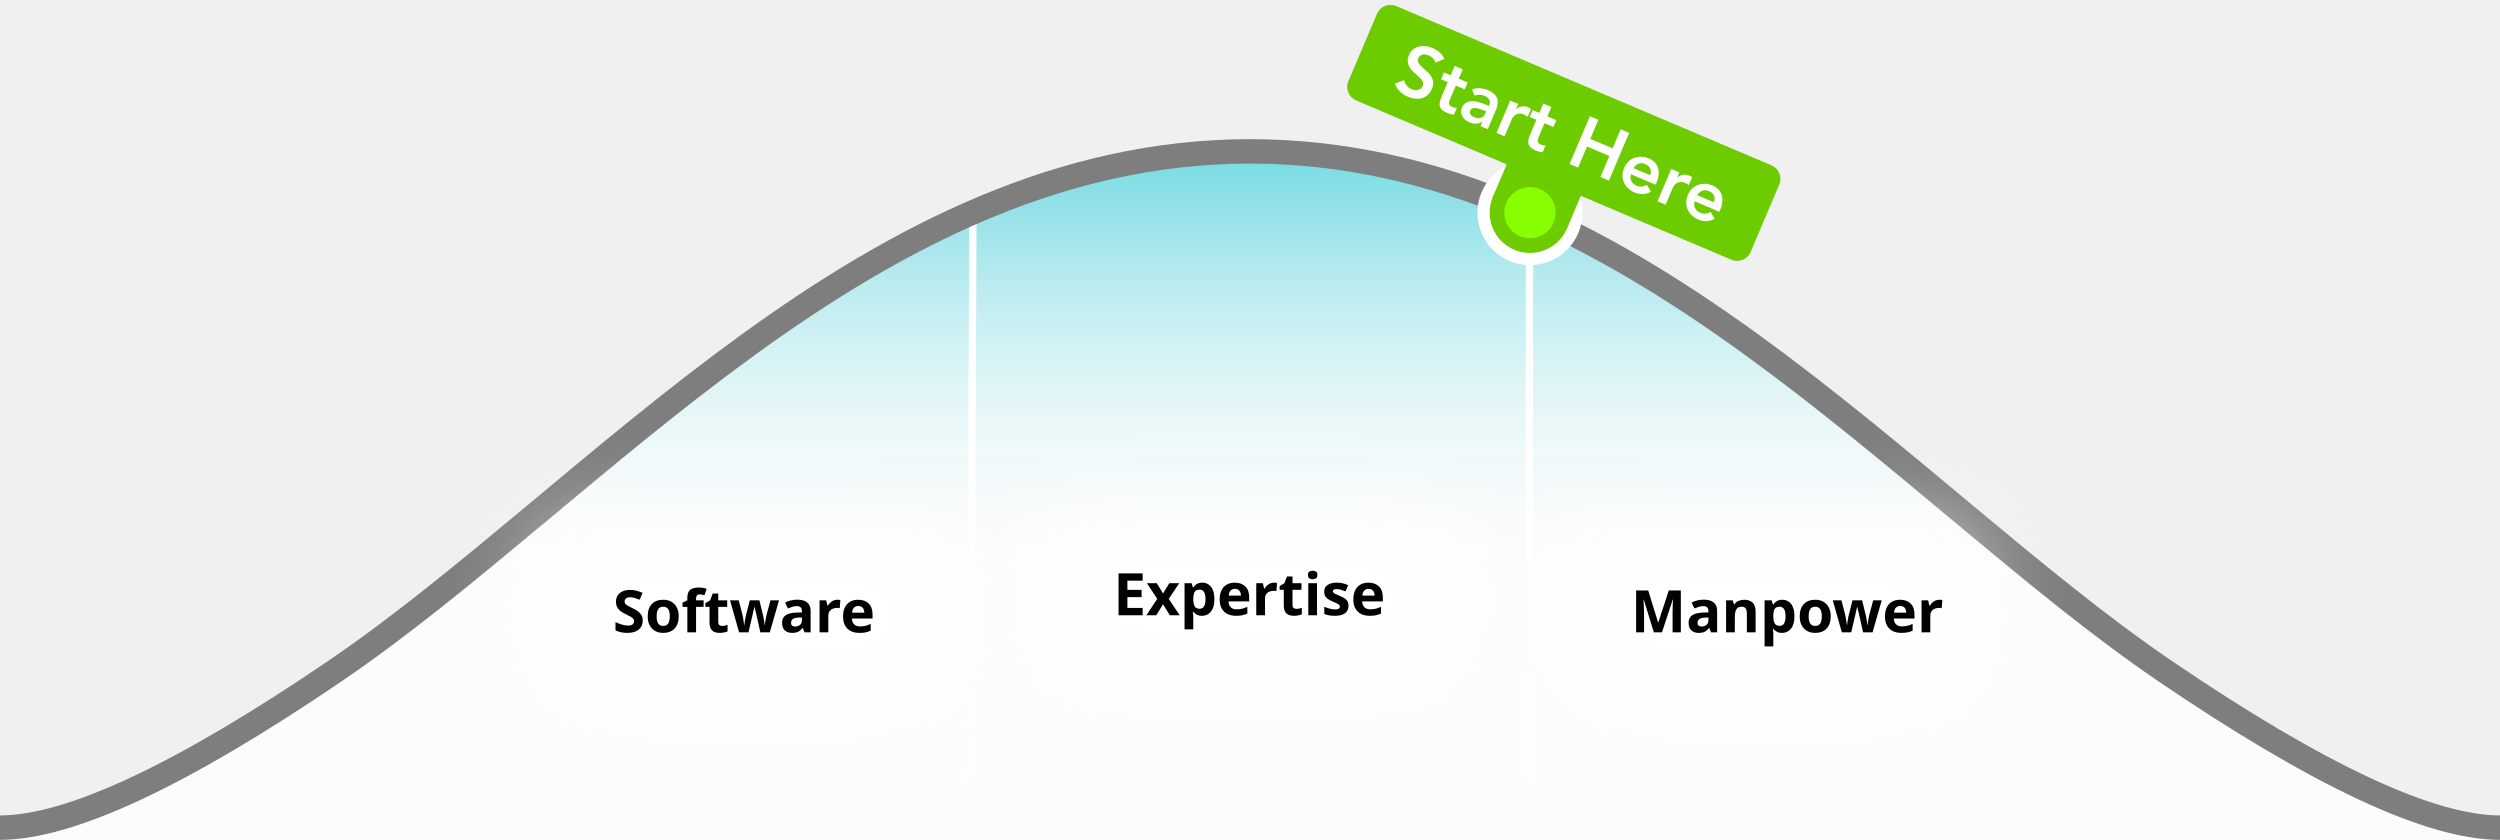
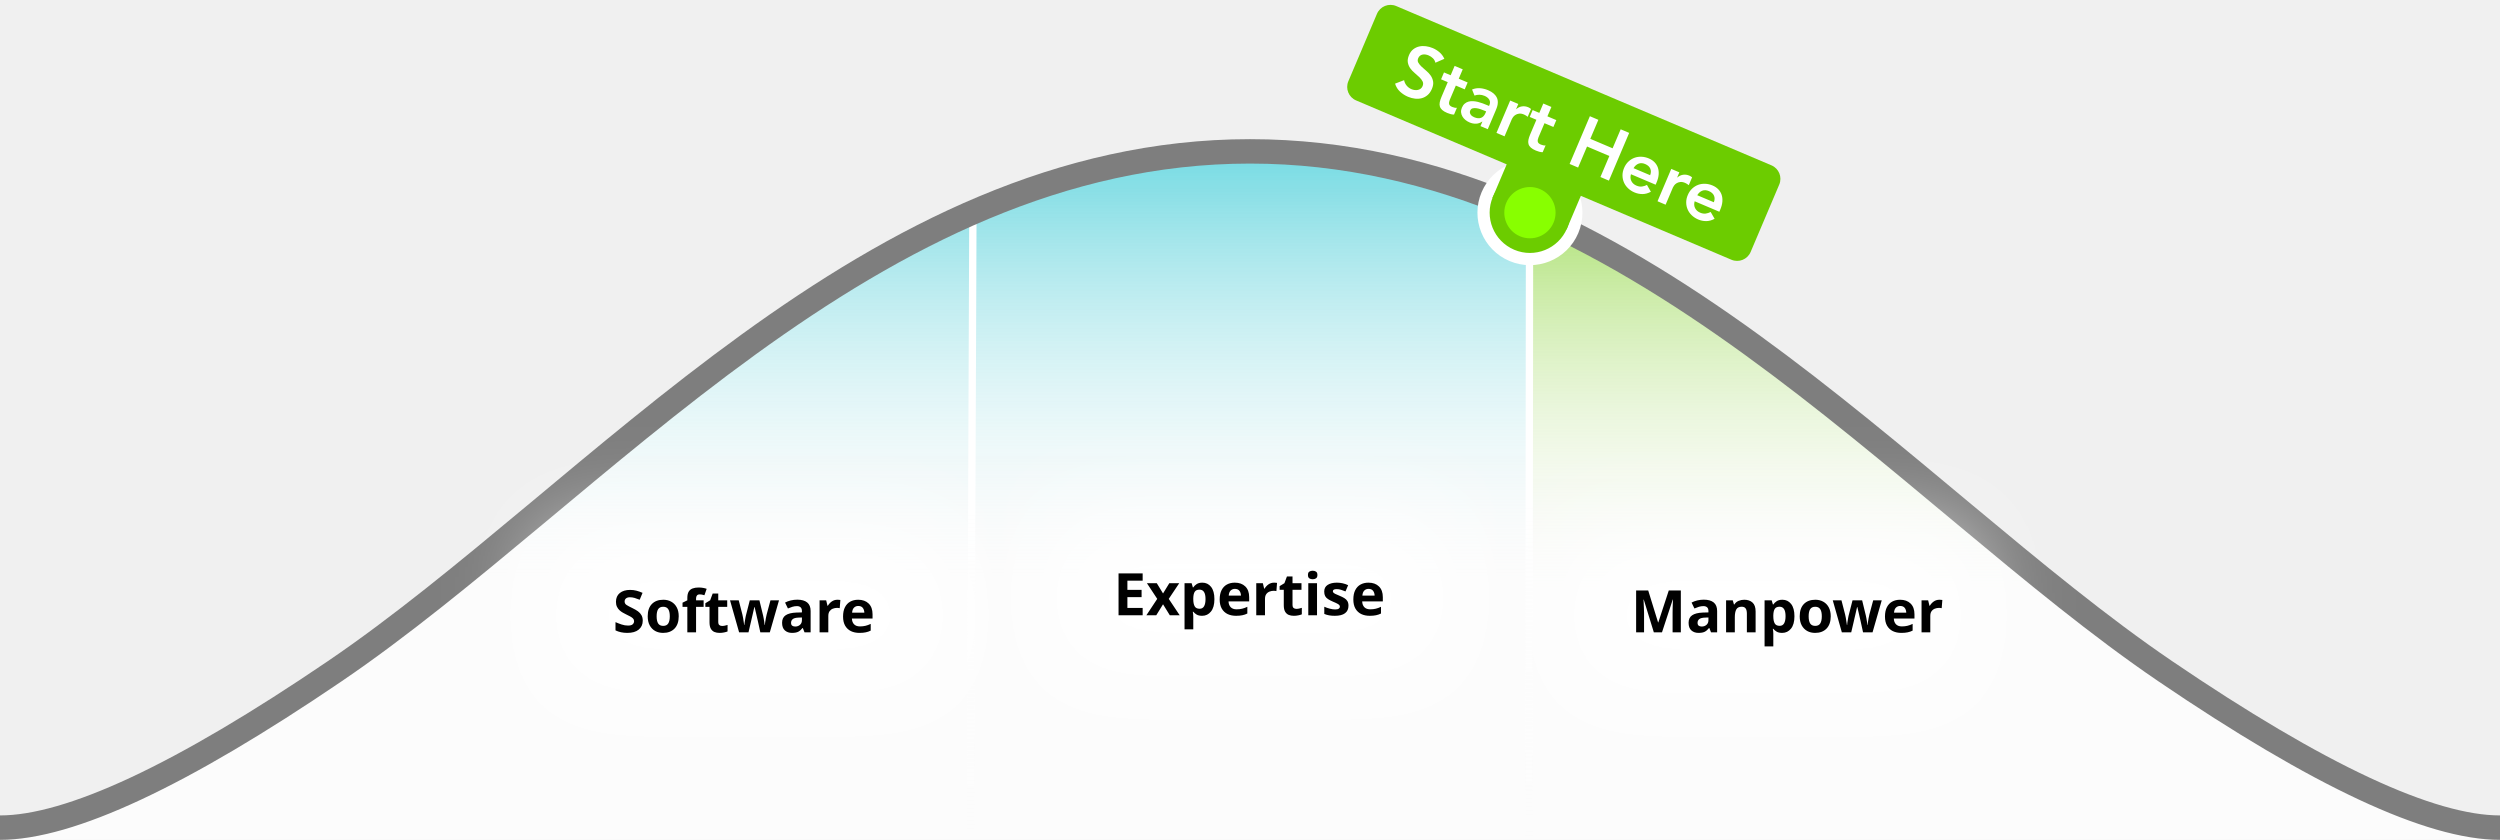
<svg xmlns="http://www.w3.org/2000/svg" width="1024px" height="344px" viewBox="0 0 1024 344" version="1.1">
  <defs>
    <linearGradient x1="50%" y1="78.898%" x2="50%" y2="0%" id="linearGradient-1">
      <stop stop-color="#FCFCFC" stop-opacity="0" offset="0%" />
      <stop stop-color="#00BDCC" stop-opacity="0.542" offset="100%" />
    </linearGradient>
-     <linearGradient x1="50%" y1="46.347%" x2="50%" y2="100%" id="linearGradient-2">
+     <linearGradient x1="50%" y1="78.898%" x2="50%" y2="0%" id="linearGradient-2">
+       <stop stop-color="#FCFCFC" stop-opacity="0" offset="0%" />
+       <stop stop-color="#6CCC00" stop-opacity="0.52" offset="100%" />
+     </linearGradient>
+     <linearGradient x1="50%" y1="46.347%" x2="50%" y2="100%" id="linearGradient-3">
      <stop stop-color="#FFFFFF" offset="0%" />
      <stop stop-color="#FCFCFC" stop-opacity="0" offset="100%" />
    </linearGradient>
-     <linearGradient x1="50%" y1="0%" x2="50%" y2="100%" id="linearGradient-3">
+     <linearGradient x1="50%" y1="0%" x2="50%" y2="100%" id="linearGradient-4">
      <stop stop-color="#FFFFFF" offset="46.347%" />
      <stop stop-color="#FCFCFC" stop-opacity="0" offset="100%" />
    </linearGradient>
-     <filter x="-35.2%" y="-89.1%" width="170.4%" height="278.1%" filterUnits="objectBoundingBox" id="filter-4">
-       <feGaussianBlur stdDeviation="19" in="SourceGraphic" />
-     </filter>
    <filter x="-35.2%" y="-89.1%" width="170.4%" height="278.1%" filterUnits="objectBoundingBox" id="filter-5">
      <feGaussianBlur stdDeviation="19" in="SourceGraphic" />
    </filter>
    <filter x="-35.2%" y="-89.1%" width="170.4%" height="278.1%" filterUnits="objectBoundingBox" id="filter-6">
      <feGaussianBlur stdDeviation="19" in="SourceGraphic" />
    </filter>
+     <filter x="-35.2%" y="-89.1%" width="170.4%" height="278.1%" filterUnits="objectBoundingBox" id="filter-7">
+       <feGaussianBlur stdDeviation="19" in="SourceGraphic" />
+     </filter>
  </defs>
  <g id="Artboard" stroke="none" stroke-width="1" fill="none" fill-rule="evenodd">
    <g id="Curve" transform="translate(0, 62)">
      <path d="M0,282 C28.553,282 74.259,260.256 137.119,216.769 C244.303,142.617 356.809,0 512,0 L516.643,0.043 C669.441,2.845 780.769,143.358 886.881,216.769 C949.741,260.256 995.447,282 1024,282 L1024,282 L0,282 Z" id="Combined-Shape" fill="#FCFCFC" />
-       <path d="M512.01,-3.97903932e-13 L512.466,0.002 L512.466,0.004 L516.643,0.043 C669.441,2.845 780.769,143.358 886.881,216.769 C892.548,220.69 898.076,224.433 903.464,228 L512,228 L512,227.999 L120,228 C124.789,224.83 129.689,221.519 134.698,218.069 L136.582,216.769 C242.695,143.358 354.023,2.845 506.821,0.043 L506.821,0.043 L511.464,-4.40536496e-13 L511.464,-4.40536496e-13 L512.01,-3.97903932e-13 Z" id="Combined-Shape" fill="url(#linearGradient-1)" />
-       <line x1="626.5" y1="25.5" x2="626.25" y2="282" id="Line-Copy" stroke="url(#linearGradient-2)" stroke-width="3" fill="#D8D8D8" stroke-linecap="square" />
-       <line x1="398.5" y1="25.5" x2="397.5" y2="282.5" id="Line" stroke="url(#linearGradient-3)" stroke-width="3" fill="#D8D8D8" stroke-linecap="square" />
+       <path d="M512.01,-2.7000624e-13 L512.466,0.002 L512.466,0.004 L516.643,0.043 C555.591,0.757 591.844,10.419 626.003,25.636 L626,228 L512,228 L512,227.999 L120,228 C124.789,224.83 129.689,221.519 134.698,218.069 L136.582,216.769 C241.634,144.092 351.797,5.649 502.249,0.168 L506.821,0.043 L511.464,-3.12638804e-13 L512.01,-2.7000624e-13 Z" id="Combined-Shape" fill="url(#linearGradient-1)" />
+       <path d="M886.881,216.769 C892.548,220.69 898.076,224.433 903.464,228 L626,228 L626.002,25.636 C725.856,70.118 807.816,162.07 886.881,216.769 Z" id="Combined-Shape" fill="url(#linearGradient-2)" />
+       <line x1="626.5" y1="25.5" x2="626.25" y2="282" id="Line-Copy" stroke="url(#linearGradient-3)" stroke-width="3" fill="#D8D8D8" stroke-linecap="square" />
+       <line x1="398.5" y1="25.5" x2="397.5" y2="282.5" id="Line" stroke="url(#linearGradient-4)" stroke-width="3" fill="#D8D8D8" stroke-linecap="square" />
      <path d="M0,277 C28.553,277 74.259,255.642 137.119,212.926 C244.303,140.088 356.809,0 512,0 C667.191,0 779.7,140.089 886.886,212.929 C949.741,255.643 995.446,277 1024,277" id="Path-Copy" stroke="#7E7E7E" stroke-width="10" stroke-linecap="round" />
    </g>
    <g id="Start-Here" transform="translate(633.5, 71) rotate(23) translate(-633.5, -71) translate(544, 32)">
      <circle id="Oval" stroke="#FFFFFF" stroke-width="5" fill="#6CCC00" cx="89.5" cy="56.5" r="19" />
      <rect id="Rectangle" fill="#6CCC00" x="73" y="36" width="33" height="21" />
      <circle id="Oval-Copy" fill="#88FF00" cx="89.5" cy="56.5" r="10.5" />
      <g id="Group">
        <rect id="Rectangle" fill="#6CCC00" x="0" y="0" width="179" height="42" rx="6" />
        <path d="M24.96,32.32 C26,32.32 26.99,32.18 27.93,31.9 C28.87,31.62 29.695,31.2 30.405,30.64 C31.115,30.08 31.68,29.375 32.1,28.525 C32.52,27.675 32.73,26.68 32.73,25.54 C32.73,24.28 32.48,23.27 31.98,22.51 C31.48,21.75 30.86,21.14 30.12,20.68 C29.38,20.22 28.57,19.86 27.69,19.6 C26.81,19.34 26,19.07 25.26,18.79 C24.52,18.51 23.9,18.18 23.4,17.8 C22.9,17.42 22.65,16.87 22.65,16.15 C22.65,15.67 22.75,15.255 22.95,14.905 C23.15,14.555 23.415,14.27 23.745,14.05 C24.075,13.83 24.445,13.67 24.855,13.57 C25.265,13.47 25.69,13.42 26.13,13.42 C26.87,13.42 27.575,13.555 28.245,13.825 C28.915,14.095 29.45,14.52 29.85,15.1 L29.85,15.1 L32.61,12.19 C31.77,11.41 30.825,10.85 29.775,10.51 C28.725,10.17 27.64,10 26.52,10 C25.54,10 24.58,10.13 23.64,10.39 C22.7,10.65 21.865,11.045 21.135,11.575 C20.405,12.105 19.815,12.77 19.365,13.57 C18.915,14.37 18.69,15.32 18.69,16.42 C18.69,17.68 18.94,18.685 19.44,19.435 C19.94,20.185 20.56,20.785 21.3,21.235 C22.04,21.685 22.85,22.04 23.73,22.3 C24.61,22.56 25.42,22.835 26.16,23.125 C26.9,23.415 27.52,23.77 28.02,24.19 C28.52,24.61 28.77,25.21 28.77,25.99 C28.77,26.47 28.66,26.895 28.44,27.265 C28.22,27.635 27.93,27.94 27.57,28.18 C27.21,28.42 26.81,28.6 26.37,28.72 C25.93,28.84 25.49,28.9 25.05,28.9 C24.21,28.9 23.415,28.705 22.665,28.315 C21.915,27.925 21.31,27.38 20.85,26.68 L20.85,26.68 L18,29.44 C18.88,30.48 19.93,31.22 21.15,31.66 C22.37,32.1 23.64,32.32 24.96,32.32 Z M42.33,32.14 C42.75,32.14 43.235,32.105 43.785,32.035 C44.335,31.965 44.8,31.84 45.18,31.66 L45.18,31.66 L45.18,28.63 C44.96,28.79 44.66,28.905 44.28,28.975 C43.9,29.045 43.55,29.08 43.23,29.08 C42.43,29.08 41.895,28.87 41.625,28.45 C41.355,28.03 41.22,27.46 41.22,26.74 L41.22,26.74 L41.22,20.44 L45.18,20.44 L45.18,17.38 L41.22,17.38 L41.22,13.21 L37.62,13.21 L37.62,17.38 L34.65,17.38 L34.65,20.44 L37.62,20.44 L37.62,27.04 C37.62,27.88 37.685,28.62 37.815,29.26 C37.945,29.9 38.185,30.435 38.535,30.865 C38.885,31.295 39.365,31.615 39.975,31.825 C40.585,32.035 41.37,32.14 42.33,32.14 Z M52.29,32.14 C53.25,32.14 54.13,31.955 54.93,31.585 C55.73,31.215 56.39,30.62 56.91,29.8 L56.91,29.8 L57,29.8 L57,31.78 L60.24,31.78 L60.24,23.5 C60.24,23.16 60.23,22.765 60.21,22.315 C60.19,21.865 60.125,21.4 60.015,20.92 C59.905,20.44 59.725,19.965 59.475,19.495 C59.225,19.025 58.87,18.61 58.41,18.25 C57.95,17.89 57.37,17.595 56.67,17.365 C55.97,17.135 55.11,17.02 54.09,17.02 C52.95,17.02 51.845,17.2 50.775,17.56 C49.705,17.92 48.77,18.51 47.97,19.33 L47.97,19.33 L49.86,21.22 C50.34,20.76 50.91,20.395 51.57,20.125 C52.23,19.855 52.94,19.72 53.7,19.72 C54.66,19.72 55.45,19.945 56.07,20.395 C56.69,20.845 57,21.52 57,22.42 L57,22.42 L57,22.81 L56.1,22.81 C55.5,22.81 54.86,22.825 54.18,22.855 C53.5,22.885 52.825,22.955 52.155,23.065 C51.485,23.175 50.84,23.34 50.22,23.56 C49.6,23.78 49.055,24.075 48.585,24.445 C48.115,24.815 47.74,25.275 47.46,25.825 C47.18,26.375 47.04,27.04 47.04,27.82 C47.04,28.54 47.19,29.17 47.49,29.71 C47.79,30.25 48.185,30.7 48.675,31.06 C49.165,31.42 49.725,31.69 50.355,31.87 C50.985,32.05 51.63,32.14 52.29,32.14 Z M53.16,29.44 C52.86,29.44 52.56,29.405 52.26,29.335 C51.96,29.265 51.69,29.15 51.45,28.99 C51.21,28.83 51.015,28.635 50.865,28.405 C50.715,28.175 50.64,27.89 50.64,27.55 C50.64,27.03 50.83,26.625 51.21,26.335 C51.59,26.045 52.055,25.825 52.605,25.675 C53.155,25.525 53.74,25.43 54.36,25.39 C54.98,25.35 55.54,25.33 56.04,25.33 L56.04,25.33 L56.79,25.33 L56.79,26.14 C56.79,27.16 56.495,27.965 55.905,28.555 C55.315,29.145 54.4,29.44 53.16,29.44 Z M67.71,31.78 L67.71,24.07 C67.71,23.87 67.755,23.57 67.845,23.17 C67.935,22.77 68.115,22.37 68.385,21.97 C68.655,21.57 69.045,21.215 69.555,20.905 C70.065,20.595 70.74,20.44 71.58,20.44 C71.86,20.44 72.145,20.465 72.435,20.515 C72.725,20.565 73.02,20.63 73.32,20.71 L73.32,20.71 L73.32,17.23 C73.1,17.17 72.885,17.12 72.675,17.08 C72.465,17.04 72.25,17.02 72.03,17.02 C71.07,17.02 70.22,17.25 69.48,17.71 C68.74,18.17 68.17,18.82 67.77,19.66 L67.77,19.66 L67.71,19.66 L67.71,17.38 L64.11,17.38 L64.11,31.78 L67.71,31.78 Z M81.78,32.14 C82.2,32.14 82.685,32.105 83.235,32.035 C83.785,31.965 84.25,31.84 84.63,31.66 L84.63,31.66 L84.63,28.63 C84.41,28.79 84.11,28.905 83.73,28.975 C83.35,29.045 83,29.08 82.68,29.08 C81.88,29.08 81.345,28.87 81.075,28.45 C80.805,28.03 80.67,27.46 80.67,26.74 L80.67,26.74 L80.67,20.44 L84.63,20.44 L84.63,17.38 L80.67,17.38 L80.67,13.21 L77.07,13.21 L77.07,17.38 L74.1,17.38 L74.1,20.44 L77.07,20.44 L77.07,27.04 C77.07,27.88 77.135,28.62 77.265,29.26 C77.395,29.9 77.635,30.435 77.985,30.865 C78.335,31.295 78.815,31.615 79.425,31.825 C80.035,32.035 80.82,32.14 81.78,32.14 Z M100.44,31.78 L100.44,22.42 L110.37,22.42 L110.37,31.78 L114.15,31.78 L114.15,10.54 L110.37,10.54 L110.37,19 L100.44,19 L100.44,10.54 L96.66,10.54 L96.66,31.78 L100.44,31.78 Z M125.67,32.14 C126.81,32.14 127.9,31.92 128.94,31.48 C129.98,31.04 130.92,30.3 131.76,29.26 L131.76,29.26 L129.18,27.31 C128.72,27.87 128.185,28.335 127.575,28.705 C126.965,29.075 126.21,29.26 125.31,29.26 C124.29,29.26 123.42,28.96 122.7,28.36 C121.98,27.76 121.56,26.92 121.44,25.84 L121.44,25.84 L132.42,25.84 L132.42,24.85 C132.42,23.59 132.255,22.475 131.925,21.505 C131.595,20.535 131.135,19.72 130.545,19.06 C129.955,18.4 129.245,17.895 128.415,17.545 C127.585,17.195 126.67,17.02 125.67,17.02 C124.59,17.02 123.57,17.2 122.61,17.56 C121.65,17.92 120.82,18.43 120.12,19.09 C119.42,19.75 118.865,20.545 118.455,21.475 C118.045,22.405 117.84,23.44 117.84,24.58 C117.84,25.72 118.045,26.755 118.455,27.685 C118.865,28.615 119.42,29.41 120.12,30.07 C120.82,30.73 121.65,31.24 122.61,31.6 C123.57,31.96 124.59,32.14 125.67,32.14 Z M128.82,23.14 L121.44,23.14 C121.58,22.1 121.965,21.27 122.595,20.65 C123.225,20.03 124.08,19.72 125.16,19.72 C126.3,19.72 127.19,20.025 127.83,20.635 C128.47,21.245 128.8,22.08 128.82,23.14 L128.82,23.14 Z M139.38,31.78 L139.38,24.07 C139.38,23.87 139.425,23.57 139.515,23.17 C139.605,22.77 139.785,22.37 140.055,21.97 C140.325,21.57 140.715,21.215 141.225,20.905 C141.735,20.595 142.41,20.44 143.25,20.44 C143.53,20.44 143.815,20.465 144.105,20.515 C144.395,20.565 144.69,20.63 144.99,20.71 L144.99,20.71 L144.99,17.23 C144.77,17.17 144.555,17.12 144.345,17.08 C144.135,17.04 143.92,17.02 143.7,17.02 C142.74,17.02 141.89,17.25 141.15,17.71 C140.41,18.17 139.84,18.82 139.44,19.66 L139.44,19.66 L139.38,19.66 L139.38,17.38 L135.78,17.38 L135.78,31.78 L139.38,31.78 Z M154.02,32.14 C155.16,32.14 156.25,31.92 157.29,31.48 C158.33,31.04 159.27,30.3 160.11,29.26 L160.11,29.26 L157.53,27.31 C157.07,27.87 156.535,28.335 155.925,28.705 C155.315,29.075 154.56,29.26 153.66,29.26 C152.64,29.26 151.77,28.96 151.05,28.36 C150.33,27.76 149.91,26.92 149.79,25.84 L149.79,25.84 L160.77,25.84 L160.77,24.85 C160.77,23.59 160.605,22.475 160.275,21.505 C159.945,20.535 159.485,19.72 158.895,19.06 C158.305,18.4 157.595,17.895 156.765,17.545 C155.935,17.195 155.02,17.02 154.02,17.02 C152.94,17.02 151.92,17.2 150.96,17.56 C150,17.92 149.17,18.43 148.47,19.09 C147.77,19.75 147.215,20.545 146.805,21.475 C146.395,22.405 146.19,23.44 146.19,24.58 C146.19,25.72 146.395,26.755 146.805,27.685 C147.215,28.615 147.77,29.41 148.47,30.07 C149.17,30.73 150,31.24 150.96,31.6 C151.92,31.96 152.94,32.14 154.02,32.14 Z M157.17,23.14 L149.79,23.14 C149.93,22.1 150.315,21.27 150.945,20.65 C151.575,20.03 152.43,19.72 153.51,19.72 C154.65,19.72 155.54,20.025 156.18,20.635 C156.82,21.245 157.15,22.08 157.17,23.14 L157.17,23.14 Z" id="StartHere" fill="#FFFFFF" fill-rule="nonzero" />
      </g>
    </g>
    <g id="Software" transform="translate(226, 220)">
-       <rect id="Rectangle" fill="#FFFFFF" filter="url(#filter-4)" x="0" y="0" width="162" height="64" />
+       <rect id="Rectangle" fill="#FFFFFF" filter="url(#filter-5)" x="0" y="0" width="162" height="64" />
      <text font-family="Avenir-Heavy, Avenir" font-size="24" font-weight="600" fill="#000000">
        <tspan x="25" y="39">Software</tspan>
      </text>
    </g>
    <g id="expertise" transform="translate(431, 213)">
-       <rect id="Rectangle" fill="#FFFFFF" filter="url(#filter-5)" x="0" y="0" width="162" height="64" />
+       <rect id="Rectangle" fill="#FFFFFF" filter="url(#filter-6)" x="0" y="0" width="162" height="64" />
      <text id="Expertise" font-family="Avenir-Heavy, Avenir" font-size="24" font-weight="600" fill="#000000">
        <tspan x="25" y="39">Expertise</tspan>
      </text>
    </g>
    <g id="manpower" transform="translate(643, 220)">
-       <rect id="Rectangle" fill="#FFFFFF" filter="url(#filter-6)" x="0" y="0" width="162" height="64" />
+       <rect id="Rectangle" fill="#FFFFFF" filter="url(#filter-7)" x="0" y="0" width="162" height="64" />
      <text id="Manpower" font-family="Avenir-Heavy, Avenir" font-size="24" font-weight="600" fill="#000000">
        <tspan x="25" y="39">Manpower</tspan>
      </text>
    </g>
  </g>
</svg>
